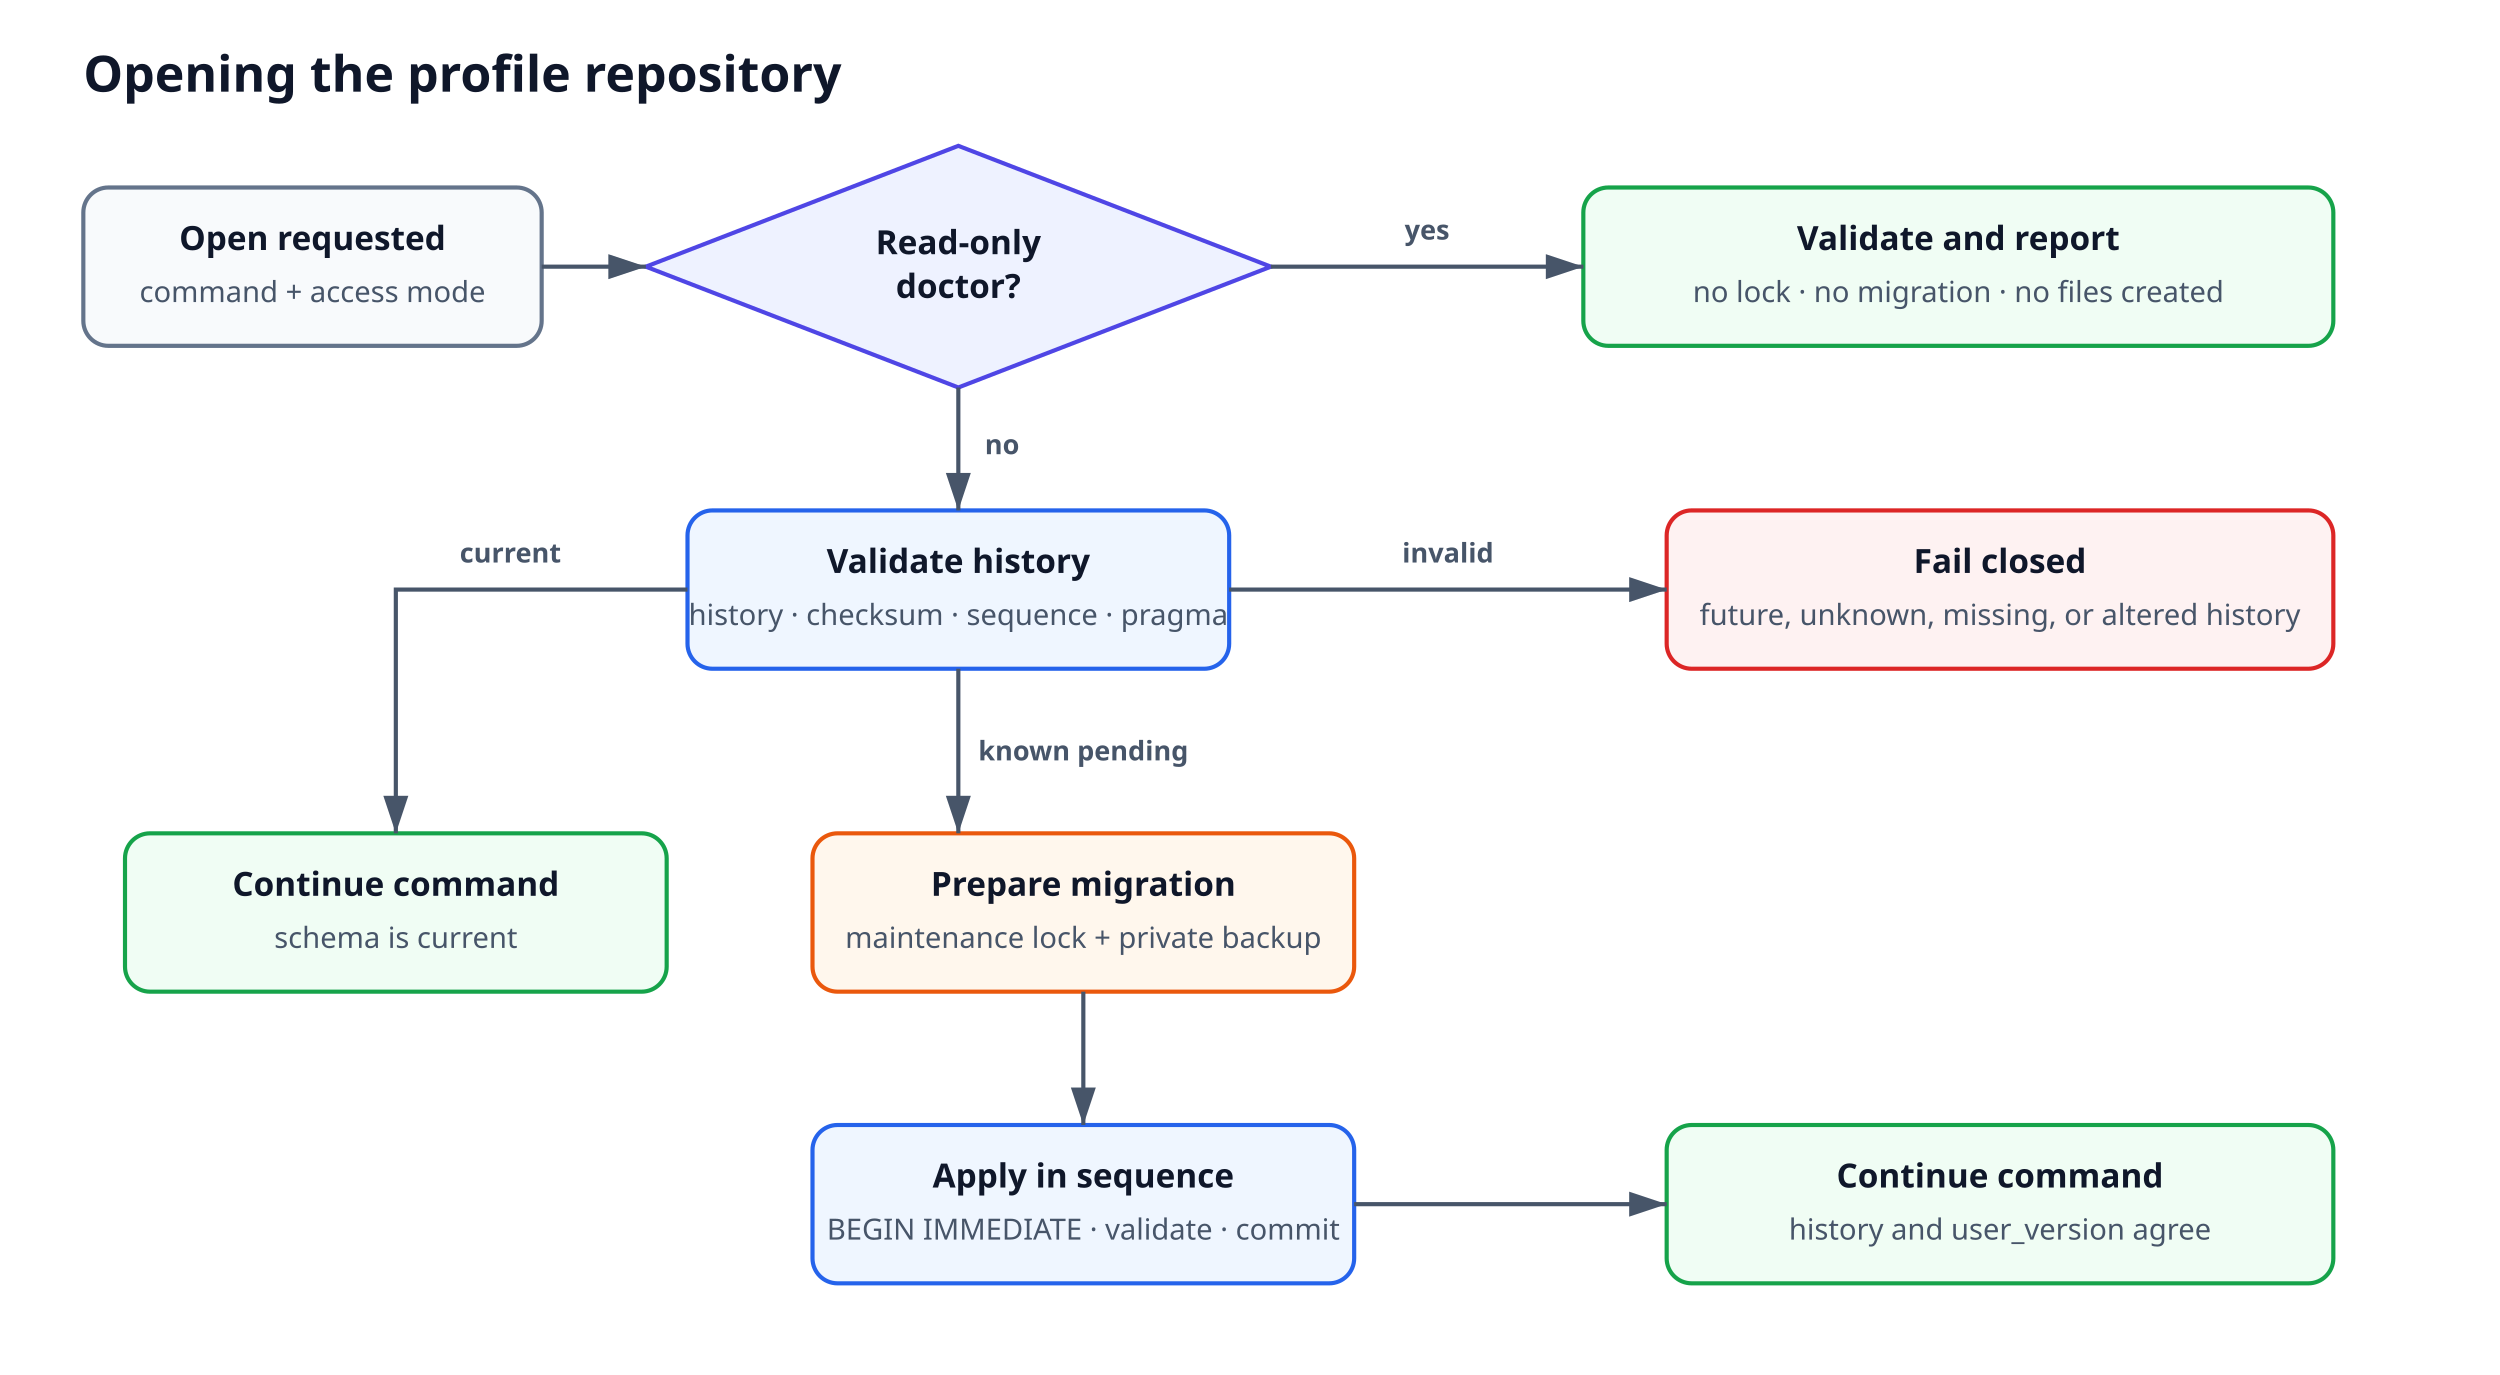
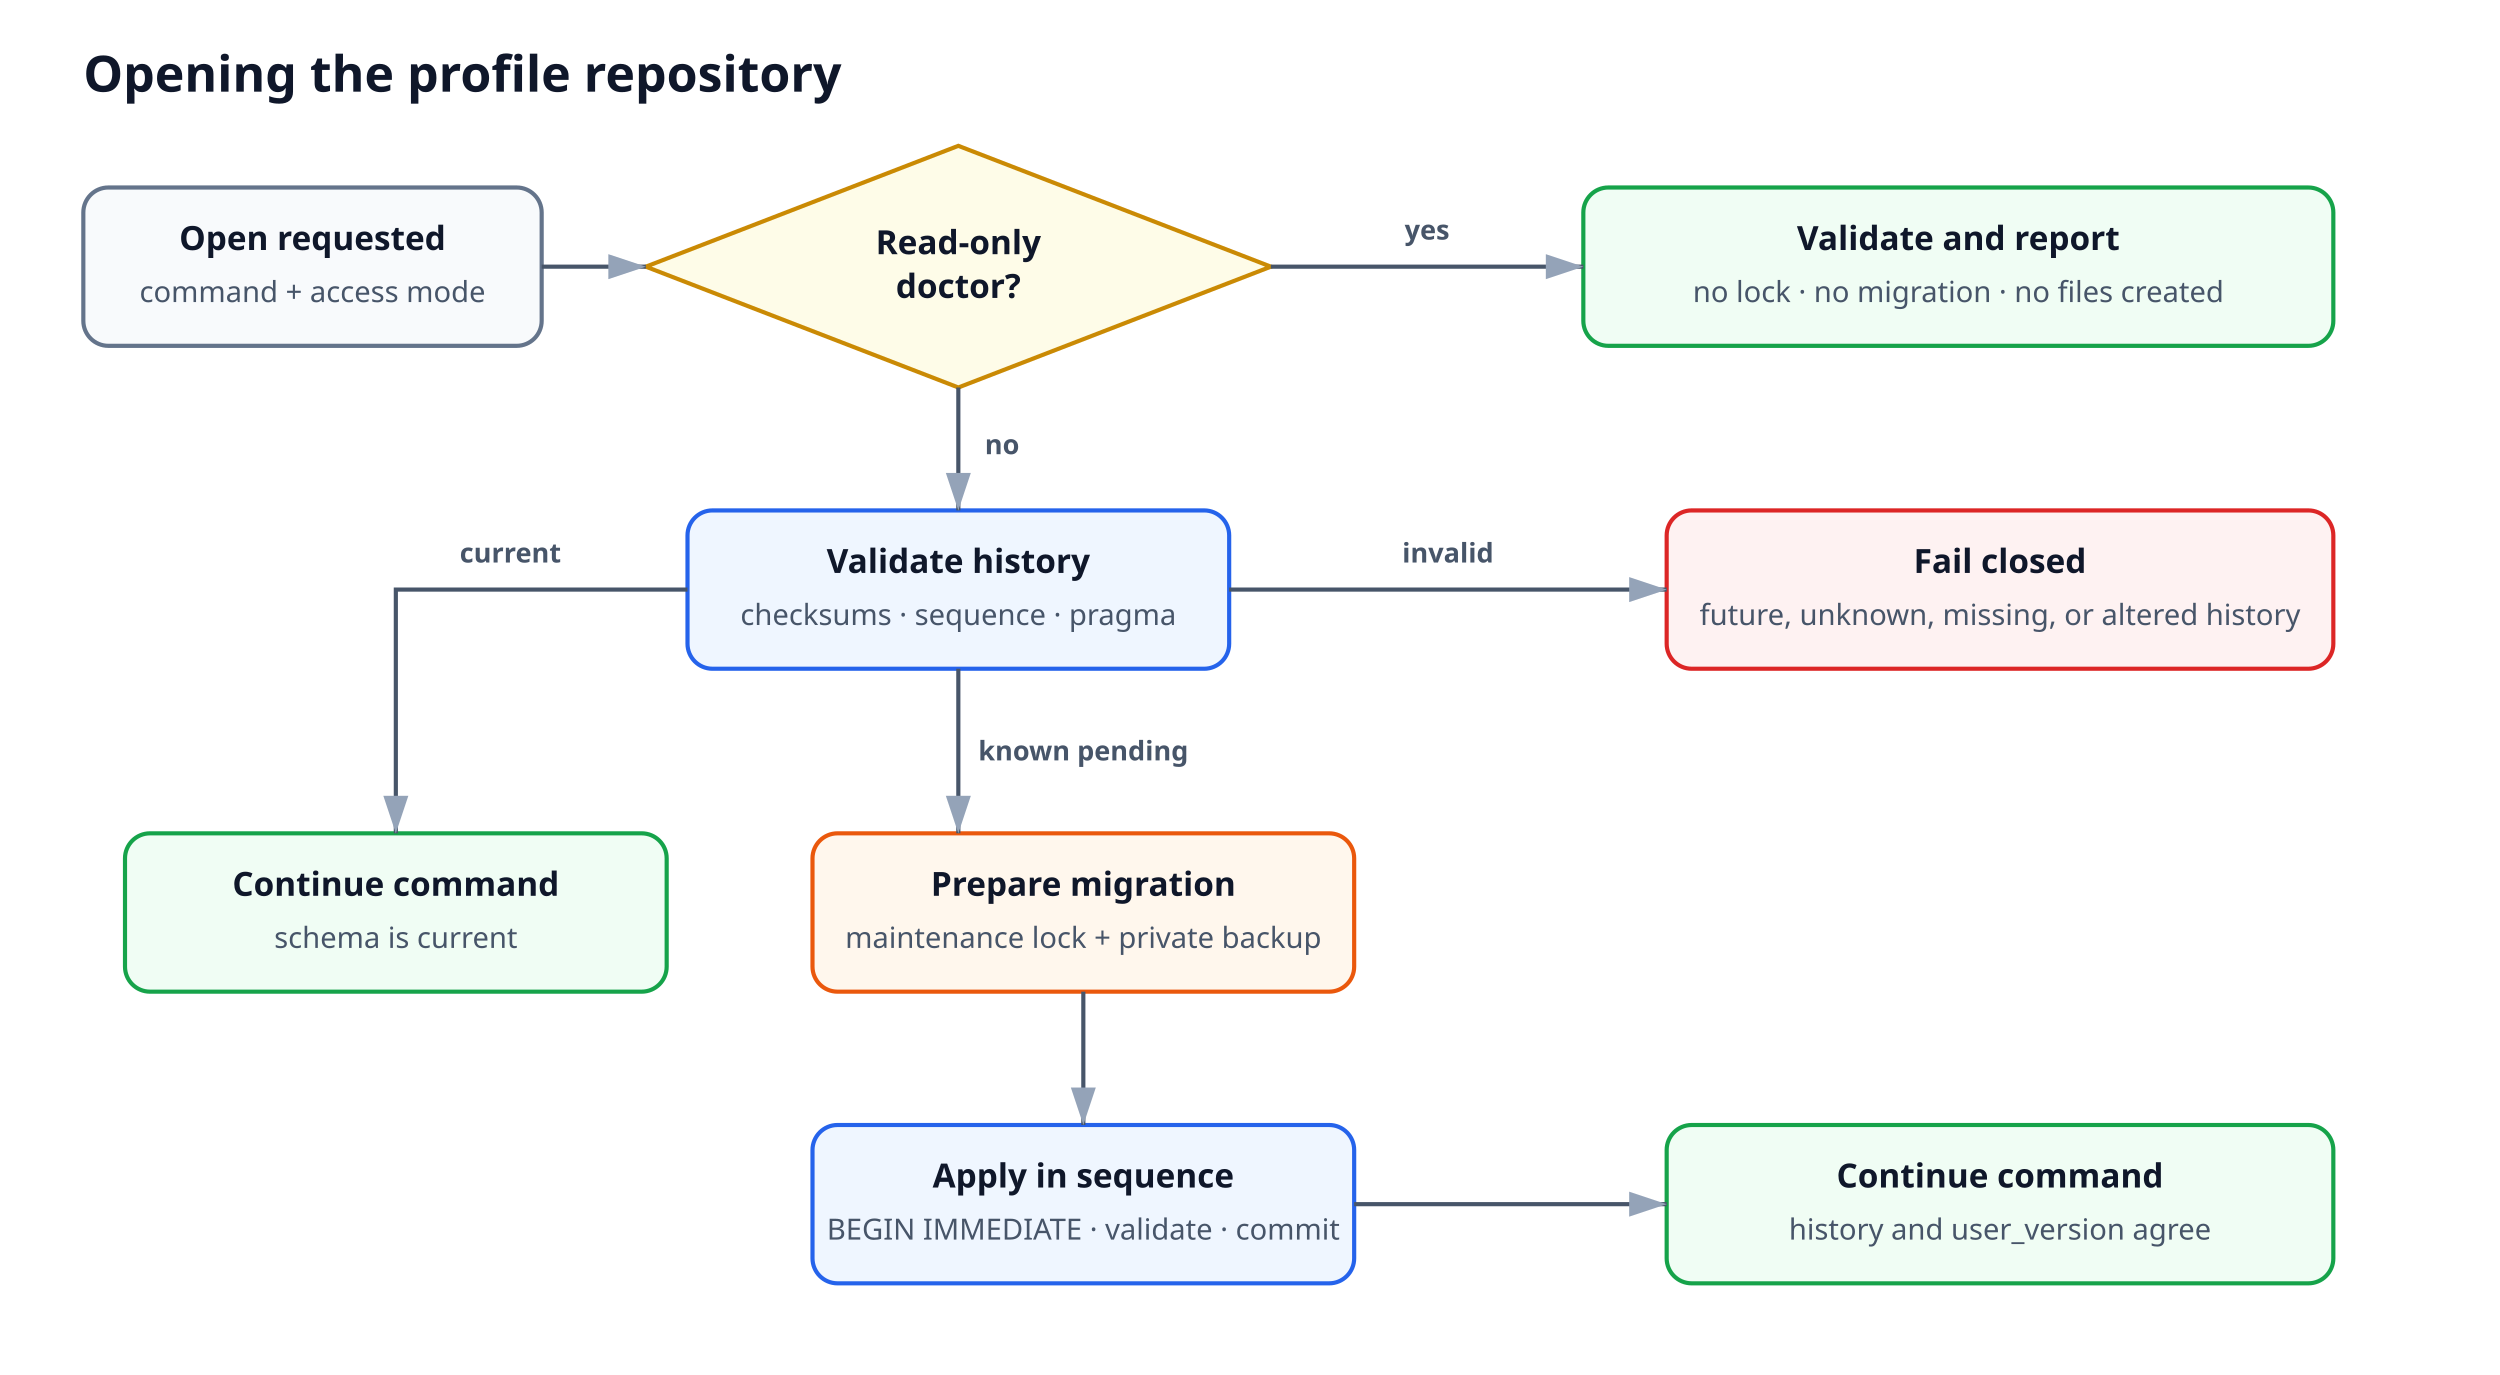
<svg xmlns="http://www.w3.org/2000/svg" width="1200" height="660" viewBox="0 0 1200 660" role="img" aria-labelledby="title desc">
  <style>
    :root { color-scheme: light dark; }
    .background { fill: #ffffff; }
-     .entry { fill: #f8fafc; stroke: #64748b; stroke-width: 2; }
-     .decision { fill: #eef2ff; stroke: #4f46e5; stroke-width: 2; }
+     .node { fill: #f8fafc; stroke: #64748b; stroke-width: 2; }
+     .core { fill: #eef2ff; stroke: #4f46e5; stroke-width: 2; }
    .action { fill: #eff6ff; stroke: #2563eb; stroke-width: 2; }
-     .safe { fill: #f0fdf4; stroke: #16a34a; stroke-width: 2; }
-     .warning { fill: #fff7ed; stroke: #ea580c; stroke-width: 2; }
+     .decision { fill: #fefce8; stroke: #ca8a04; stroke-width: 2; }
+     .ok { fill: #f0fdf4; stroke: #16a34a; stroke-width: 2; }
+     .warn { fill: #fff7ed; stroke: #ea580c; stroke-width: 2; }
    .error { fill: #fef2f2; stroke: #dc2626; stroke-width: 2; }
+     .activation { fill: #e0e7ff; stroke: #4f46e5; stroke-width: 1.5; }
+     .boundary { fill: none; stroke: #16a34a; stroke-width: 1.5; stroke-dasharray: 8 6; }
    .line { fill: none; stroke: #475569; stroke-width: 2; marker-end: url(#arrow); }
+     .connector { fill: none; stroke: #475569; stroke-width: 2; }
+     .return { fill: none; stroke: #64748b; stroke-width: 1.5; stroke-dasharray: 6 5; marker-end: url(#arrow); }
+     .lifeline { stroke: #94a3b8; stroke-width: 1.5; stroke-dasharray: 7 7; }
+     .title { fill: #0f172a; font: 700 24px system-ui, sans-serif; }
+     .section { fill: #475569; font: 600 13px system-ui, sans-serif; text-anchor: middle; letter-spacing: .08em; }
    .label { fill: #0f172a; font: 600 16px system-ui, sans-serif; text-anchor: middle; }
    .detail { fill: #475569; font: 14px system-ui, sans-serif; text-anchor: middle; }
    .edge { fill: #475569; font: 600 13px system-ui, sans-serif; text-anchor: middle; }
-     .heading { fill: #0f172a; font: 700 24px system-ui, sans-serif; }
+     .boundary-label { fill: #15803d; font: 600 13px system-ui, sans-serif; }
    @media (prefers-color-scheme: dark) {
      .background { fill: #0f172a; }
-       .entry { fill: #1e293b; stroke: #94a3b8; }
-       .decision { fill: #312e81; stroke: #818cf8; }
+       .node { fill: #1e293b; stroke: #94a3b8; }
+       .core { fill: #312e81; stroke: #818cf8; }
      .action { fill: #172554; stroke: #60a5fa; }
-       .safe { fill: #052e16; stroke: #4ade80; }
-       .warning { fill: #431407; stroke: #fb923c; }
+       .decision { fill: #422006; stroke: #facc15; }
+       .ok { fill: #052e16; stroke: #4ade80; }
+       .warn { fill: #431407; stroke: #fb923c; }
      .error { fill: #450a0a; stroke: #f87171; }
-       .line { stroke: #cbd5e1; }
-       .label, .heading { fill: #f8fafc; }
-       .detail, .edge { fill: #cbd5e1; }
+       .activation { fill: #312e81; stroke: #818cf8; }
+       .boundary { stroke: #4ade80; }
+       .line, .connector, .return { stroke: #cbd5e1; }
+       .lifeline { stroke: #64748b; }
+       .title, .label { fill: #f8fafc; }
+       .section, .detail, .edge { fill: #cbd5e1; }
+       .boundary-label { fill: #4ade80; }
    }
  </style>
  <defs>
    <marker id="arrow" markerWidth="10" markerHeight="10" refX="9" refY="3" orient="auto" markerUnits="strokeWidth">
-       <path d="M0,0 L0,6 L9,3 z" fill="context-stroke" />
+       <path d="M0,0 L0,6 L9,3 z" fill="#94a3b8" />
    </marker>
  </defs>
  <rect class="background" width="1200" height="660" />
-   <text class="heading" x="40" y="44">Opening the profile repository</text>
-   <rect class="entry" x="40" y="90" width="220" height="76" rx="12" />
+   <text class="title" x="40" y="44">Opening the profile repository</text>
+   <rect class="node" x="40" y="90" width="220" height="76" rx="12" />
  <text class="label" x="150" y="120">Open requested</text>
  <text class="detail" x="150" y="145">command + access mode</text>
  <polygon class="decision" points="460,70 610,128 460,186 310,128" />
  <text class="label" x="460" y="122">Read-only</text>
  <text class="label" x="460" y="143">doctor?</text>
  <path class="line" d="M260 128 H310" />
-   <rect class="safe" x="760" y="90" width="360" height="76" rx="12" />
+   <rect class="ok" x="760" y="90" width="360" height="76" rx="12" />
  <text class="label" x="940" y="120">Validate and report</text>
  <text class="detail" x="940" y="145">no lock · no migration · no files created</text>
  <path class="line" d="M610 128 H760" />
  <text class="edge" x="685" y="115">yes</text>
  <rect class="action" x="330" y="245" width="260" height="76" rx="12" />
  <text class="label" x="460" y="275">Validate history</text>
-   <text class="detail" x="460" y="300">history · checksum · sequence · pragma</text>
+   <text class="detail" x="460" y="300">checksums · sequence · pragma</text>
  <path class="line" d="M460 186 V245" />
  <text class="edge" x="481" y="218">no</text>
-   <rect class="safe" x="60" y="400" width="260" height="76" rx="12" />
+   <rect class="ok" x="60" y="400" width="260" height="76" rx="12" />
  <text class="label" x="190" y="430">Continue command</text>
  <text class="detail" x="190" y="455">schema is current</text>
  <path class="line" d="M330 283 H190 V400" />
  <text class="edge" x="245" y="270">current</text>
-   <rect class="warning" x="390" y="400" width="260" height="76" rx="12" />
+   <rect class="warn" x="390" y="400" width="260" height="76" rx="12" />
  <text class="label" x="520" y="430">Prepare migration</text>
  <text class="detail" x="520" y="455">maintenance lock + private backup</text>
  <path class="line" d="M460 321 V400" />
  <text class="edge" x="520" y="365">known pending</text>
  <rect class="error" x="800" y="245" width="320" height="76" rx="12" />
  <text class="label" x="960" y="275">Fail closed</text>
  <text class="detail" x="960" y="300">future, unknown, missing, or altered history</text>
  <path class="line" d="M590 283 H800" />
  <text class="edge" x="695" y="270">invalid</text>
  <rect class="action" x="390" y="540" width="260" height="76" rx="12" />
  <text class="label" x="520" y="570">Apply in sequence</text>
  <text class="detail" x="520" y="595">BEGIN IMMEDIATE · validate · commit</text>
  <path class="line" d="M520 476 V540" />
-   <rect class="safe" x="800" y="540" width="320" height="76" rx="12" />
+   <rect class="ok" x="800" y="540" width="320" height="76" rx="12" />
  <text class="label" x="960" y="570">Continue command</text>
  <text class="detail" x="960" y="595">history and user_version agree</text>
  <path class="line" d="M650 578 H800" />
</svg>
